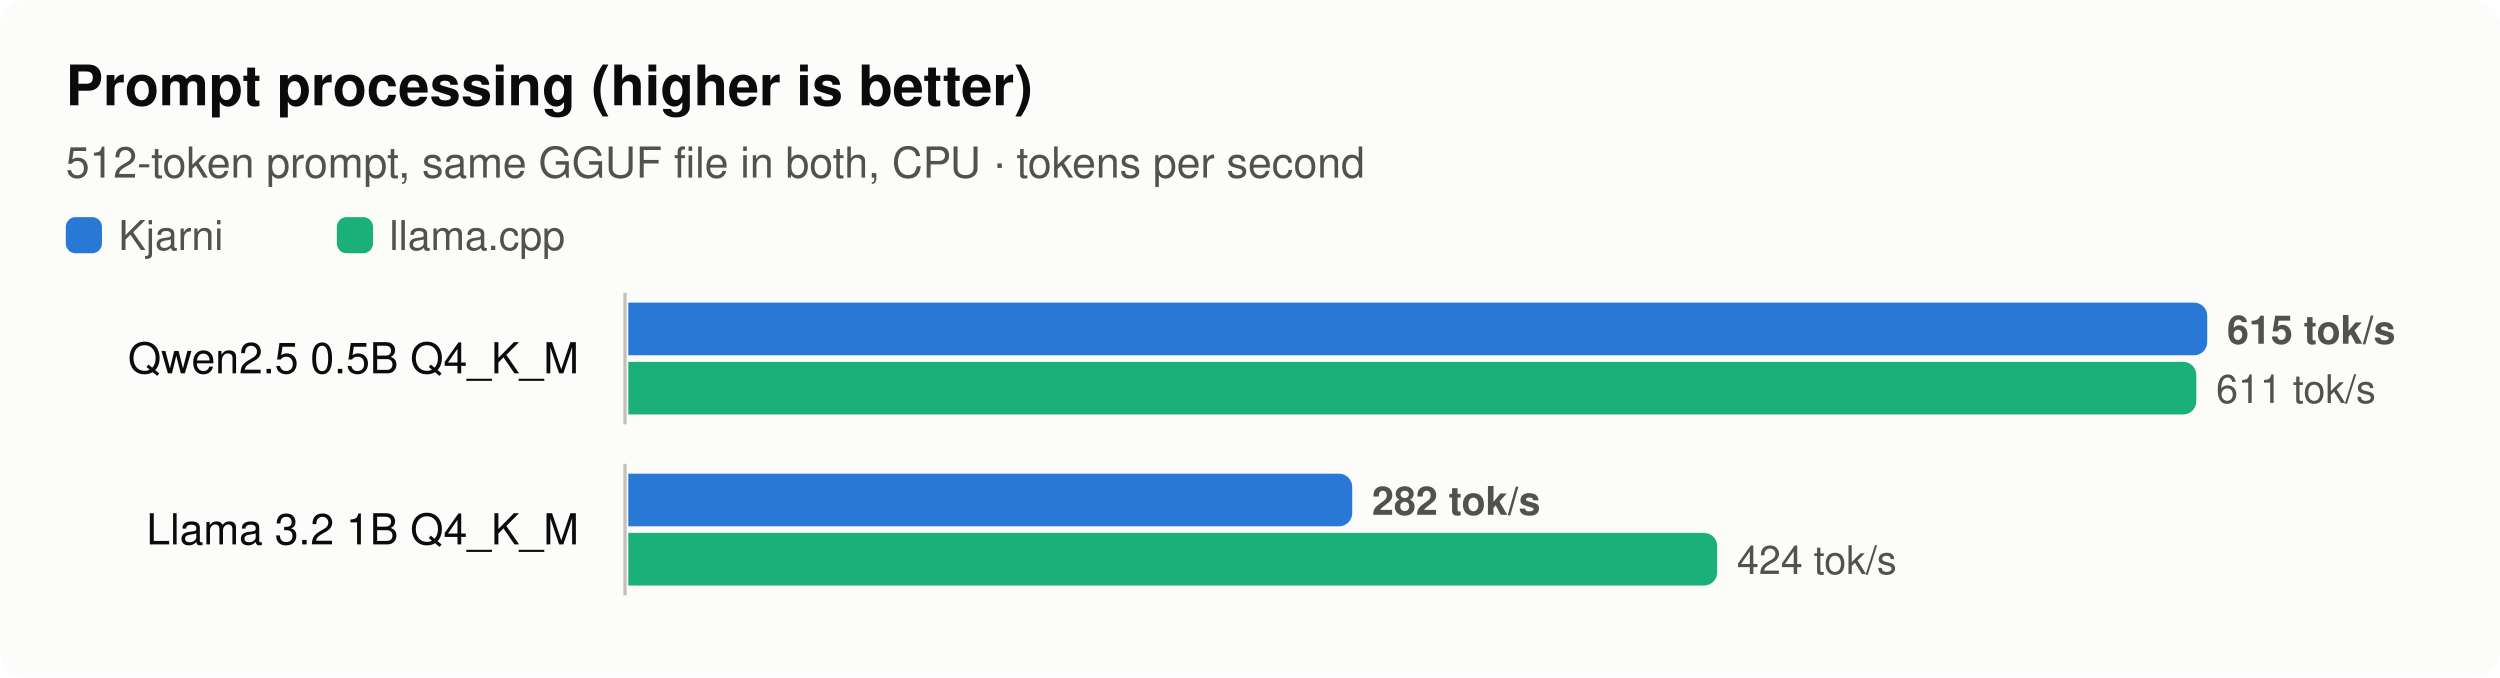
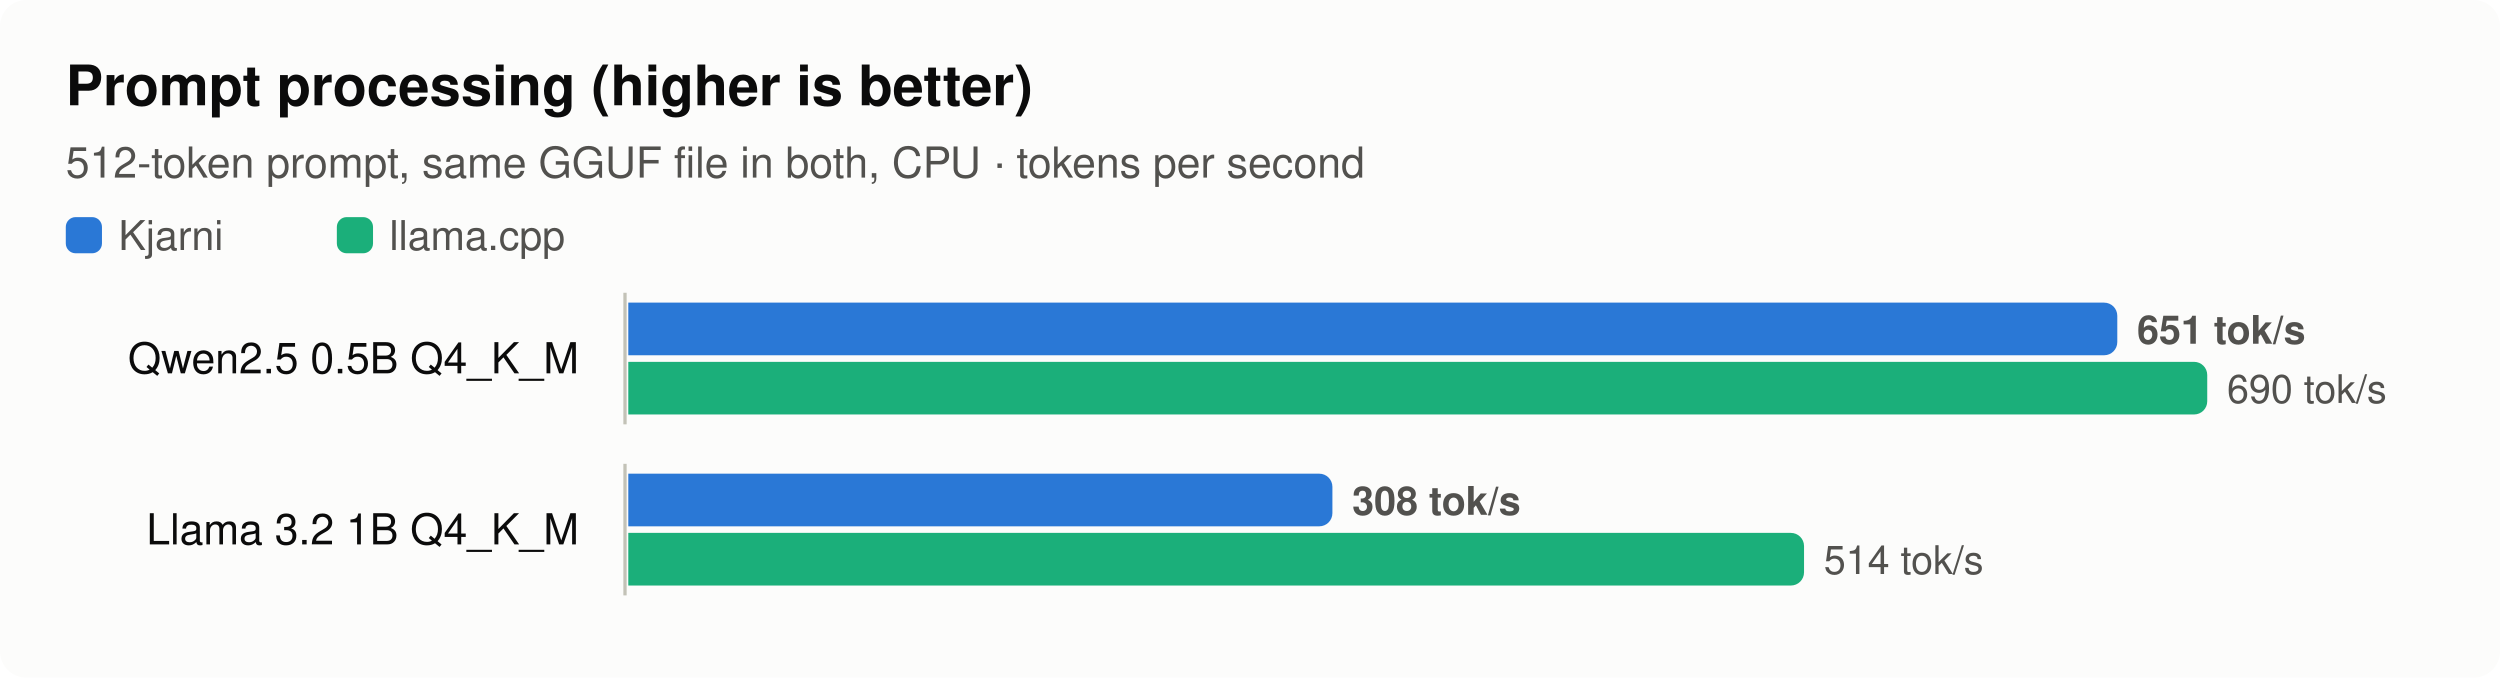
<svg xmlns="http://www.w3.org/2000/svg" width="760" height="206" viewBox="0 0 760 206" font-family="-apple-system, BlinkMacSystemFont, 'Segoe UI', Helvetica, Arial, sans-serif" role="img" aria-label="Prompt processing (higher is better)">
  <rect width="760" height="206" rx="8" fill="#fcfcfb" />
  <text x="20" y="32" font-size="17" font-weight="600" fill="#0b0b0b">Prompt processing (higher is better)</text>
  <text x="20" y="54" font-size="13" fill="#52514e">512-token prompt, same GGUF file in both, CPU · tokens per second</text>
  <rect x="20" y="66" width="11" height="11" rx="3" fill="#2a78d6" />
  <text x="36" y="76" font-size="12.5" fill="#52514e">Kjarni</text>
  <rect x="102.4" y="66" width="11" height="11" rx="3" fill="#1baf7a" />
  <text x="118.4" y="76" font-size="12.5" fill="#52514e">llama.cpp</text>
  <text x="176" y="113.5" text-anchor="end" font-size="13" fill="#0b0b0b">Qwen2.5 0.5B Q4_K_M</text>
  <line x1="190" y1="89" x2="190" y2="129" stroke="#c3c2b7" stroke-width="1" />
-   <path d="M191,92 h476 a4,4 0 0 1 4,4 v8 a4,4 0 0 1 -4,4 h-476 z" fill="#2a78d6" />
-   <text x="677.0" y="104.5" font-size="12" fill="#52514e" font-weight="600">615 tok/s</text>
-   <path d="M191,110 h472.685 a4,4 0 0 1 4,4 v8 a4,4 0 0 1 -4,4 h-472.685 z" fill="#1baf7a" />
-   <text x="673.685" y="122.5" font-size="12" fill="#52514e">611 tok/s</text>
+   <path d="M191,92 h448.657 a4,4 0 0 1 4,4 v8 a4,4 0 0 1 -4,4 h-448.657 z" fill="#2a78d6" />
+   <text x="649.657" y="104.5" font-size="12" fill="#52514e" font-weight="600">651 tok/s</text>
+   <path d="M191,110 h476.0 a4,4 0 0 1 4,4 v8 a4,4 0 0 1 -4,4 h-476.0 z" fill="#1baf7a" />
+   <text x="677.0" y="122.5" font-size="12" fill="#52514e">690 tok/s</text>
  <text x="176" y="165.5" text-anchor="end" font-size="13" fill="#0b0b0b">Llama 3.2 1B Q4_K_M</text>
  <line x1="190" y1="141" x2="190" y2="181" stroke="#c3c2b7" stroke-width="1" />
-   <path d="M191,144 h216.072 a4,4 0 0 1 4,4 v8 a4,4 0 0 1 -4,4 h-216.072 z" fill="#2a78d6" />
-   <text x="417.072" y="156.5" font-size="12" fill="#52514e" font-weight="600">282 tok/s</text>
-   <path d="M191,162 h327.025 a4,4 0 0 1 4,4 v8 a4,4 0 0 1 -4,4 h-327.025 z" fill="#1baf7a" />
-   <text x="528.025" y="174.5" font-size="12" fill="#52514e">424 tok/s</text>
+   <path d="M191,144 h210.052 a4,4 0 0 1 4,4 v8 a4,4 0 0 1 -4,4 h-210.052 z" fill="#2a78d6" />
+   <text x="411.052" y="156.5" font-size="12" fill="#52514e" font-weight="600">308 tok/s</text>
+   <path d="M191,162 h353.428 a4,4 0 0 1 4,4 v8 a4,4 0 0 1 -4,4 h-353.428 z" fill="#1baf7a" />
+   <text x="554.428" y="174.5" font-size="12" fill="#52514e">514 tok/s</text>
</svg>
